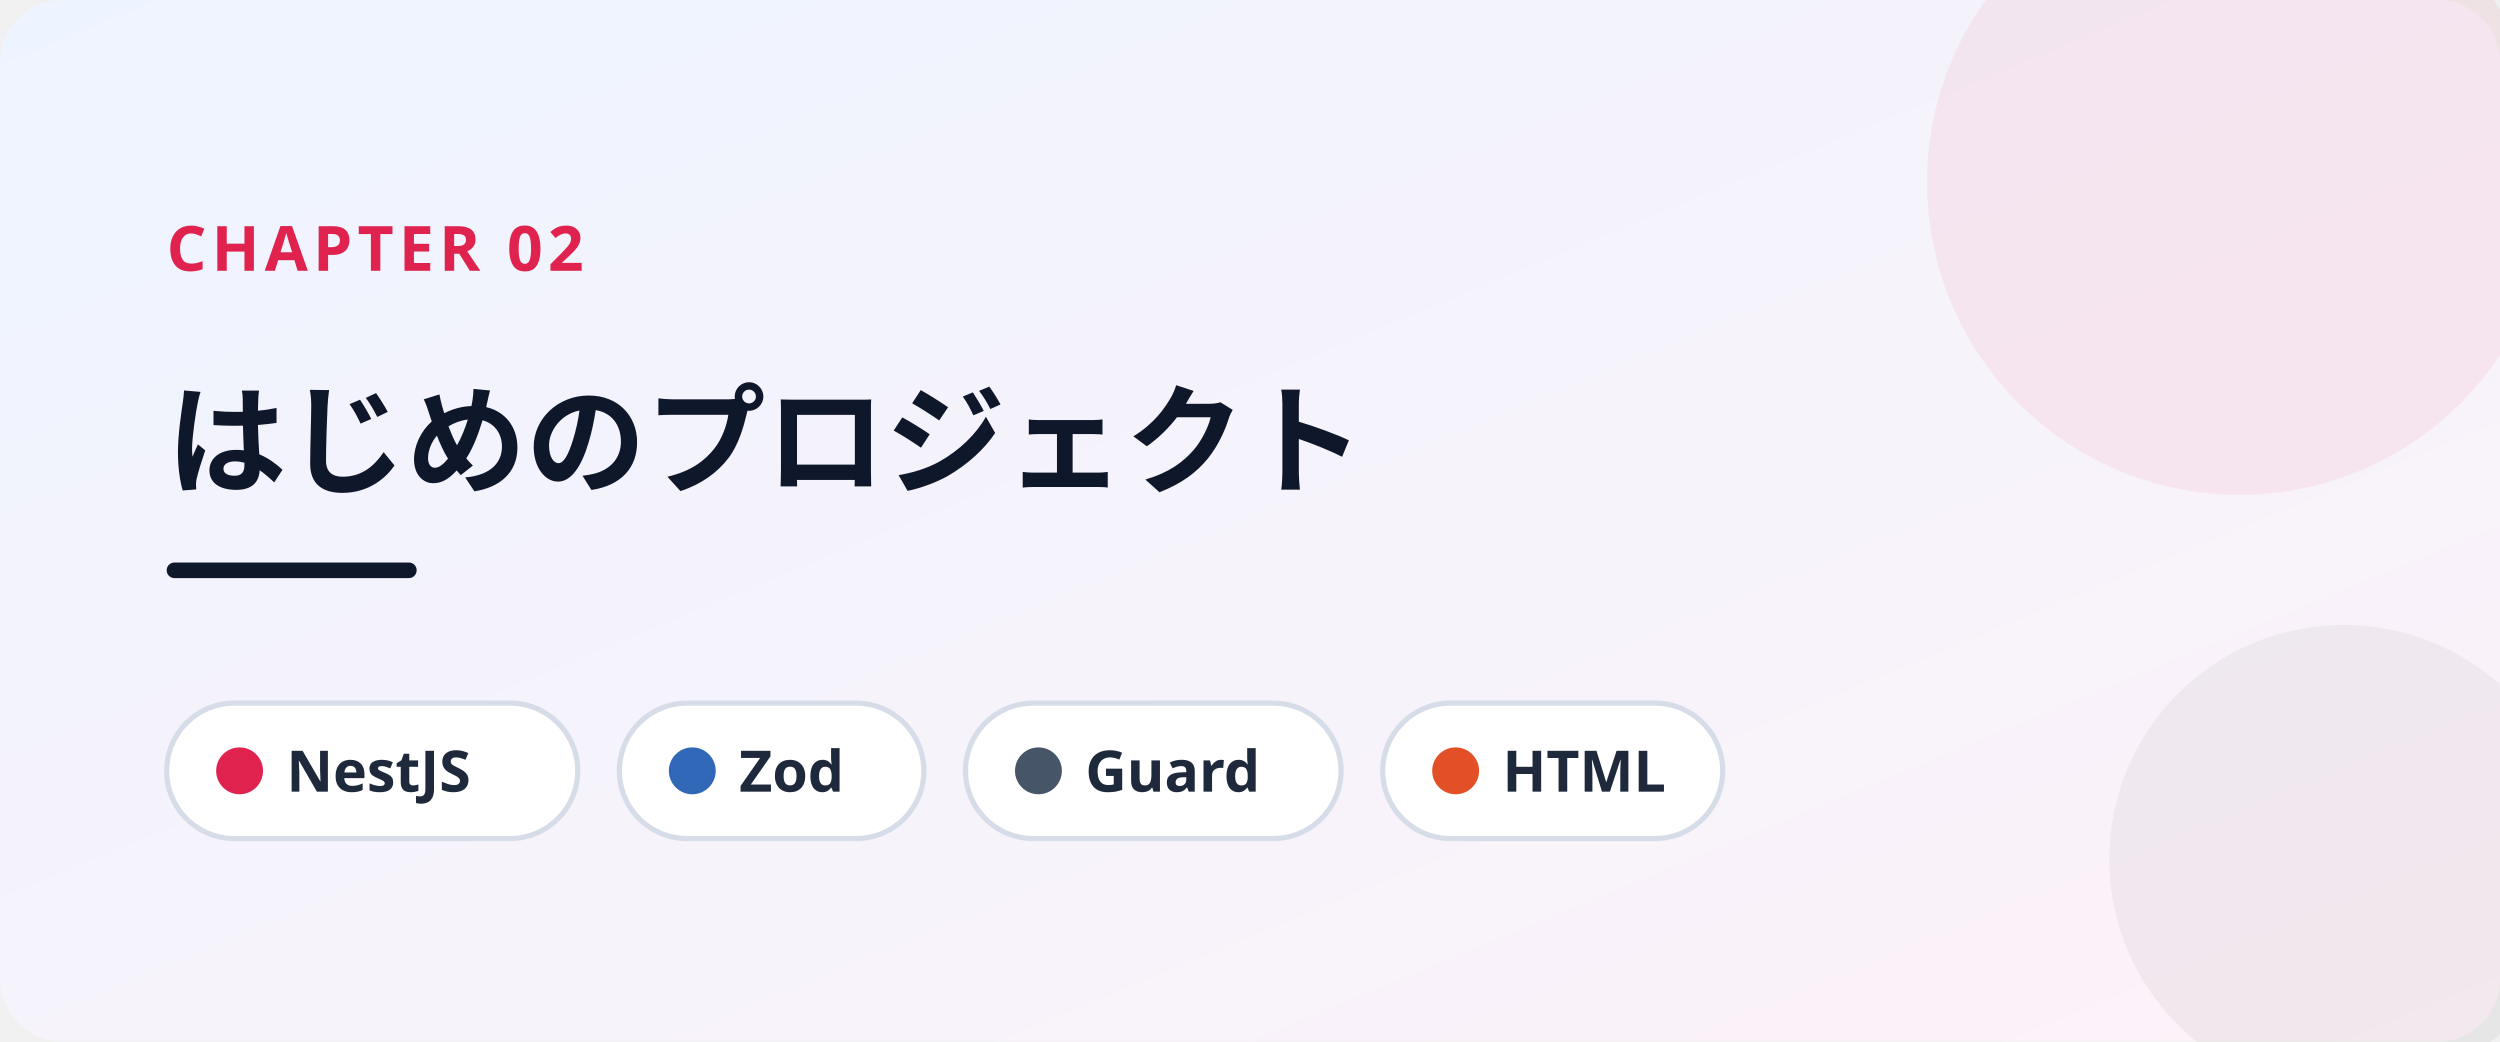
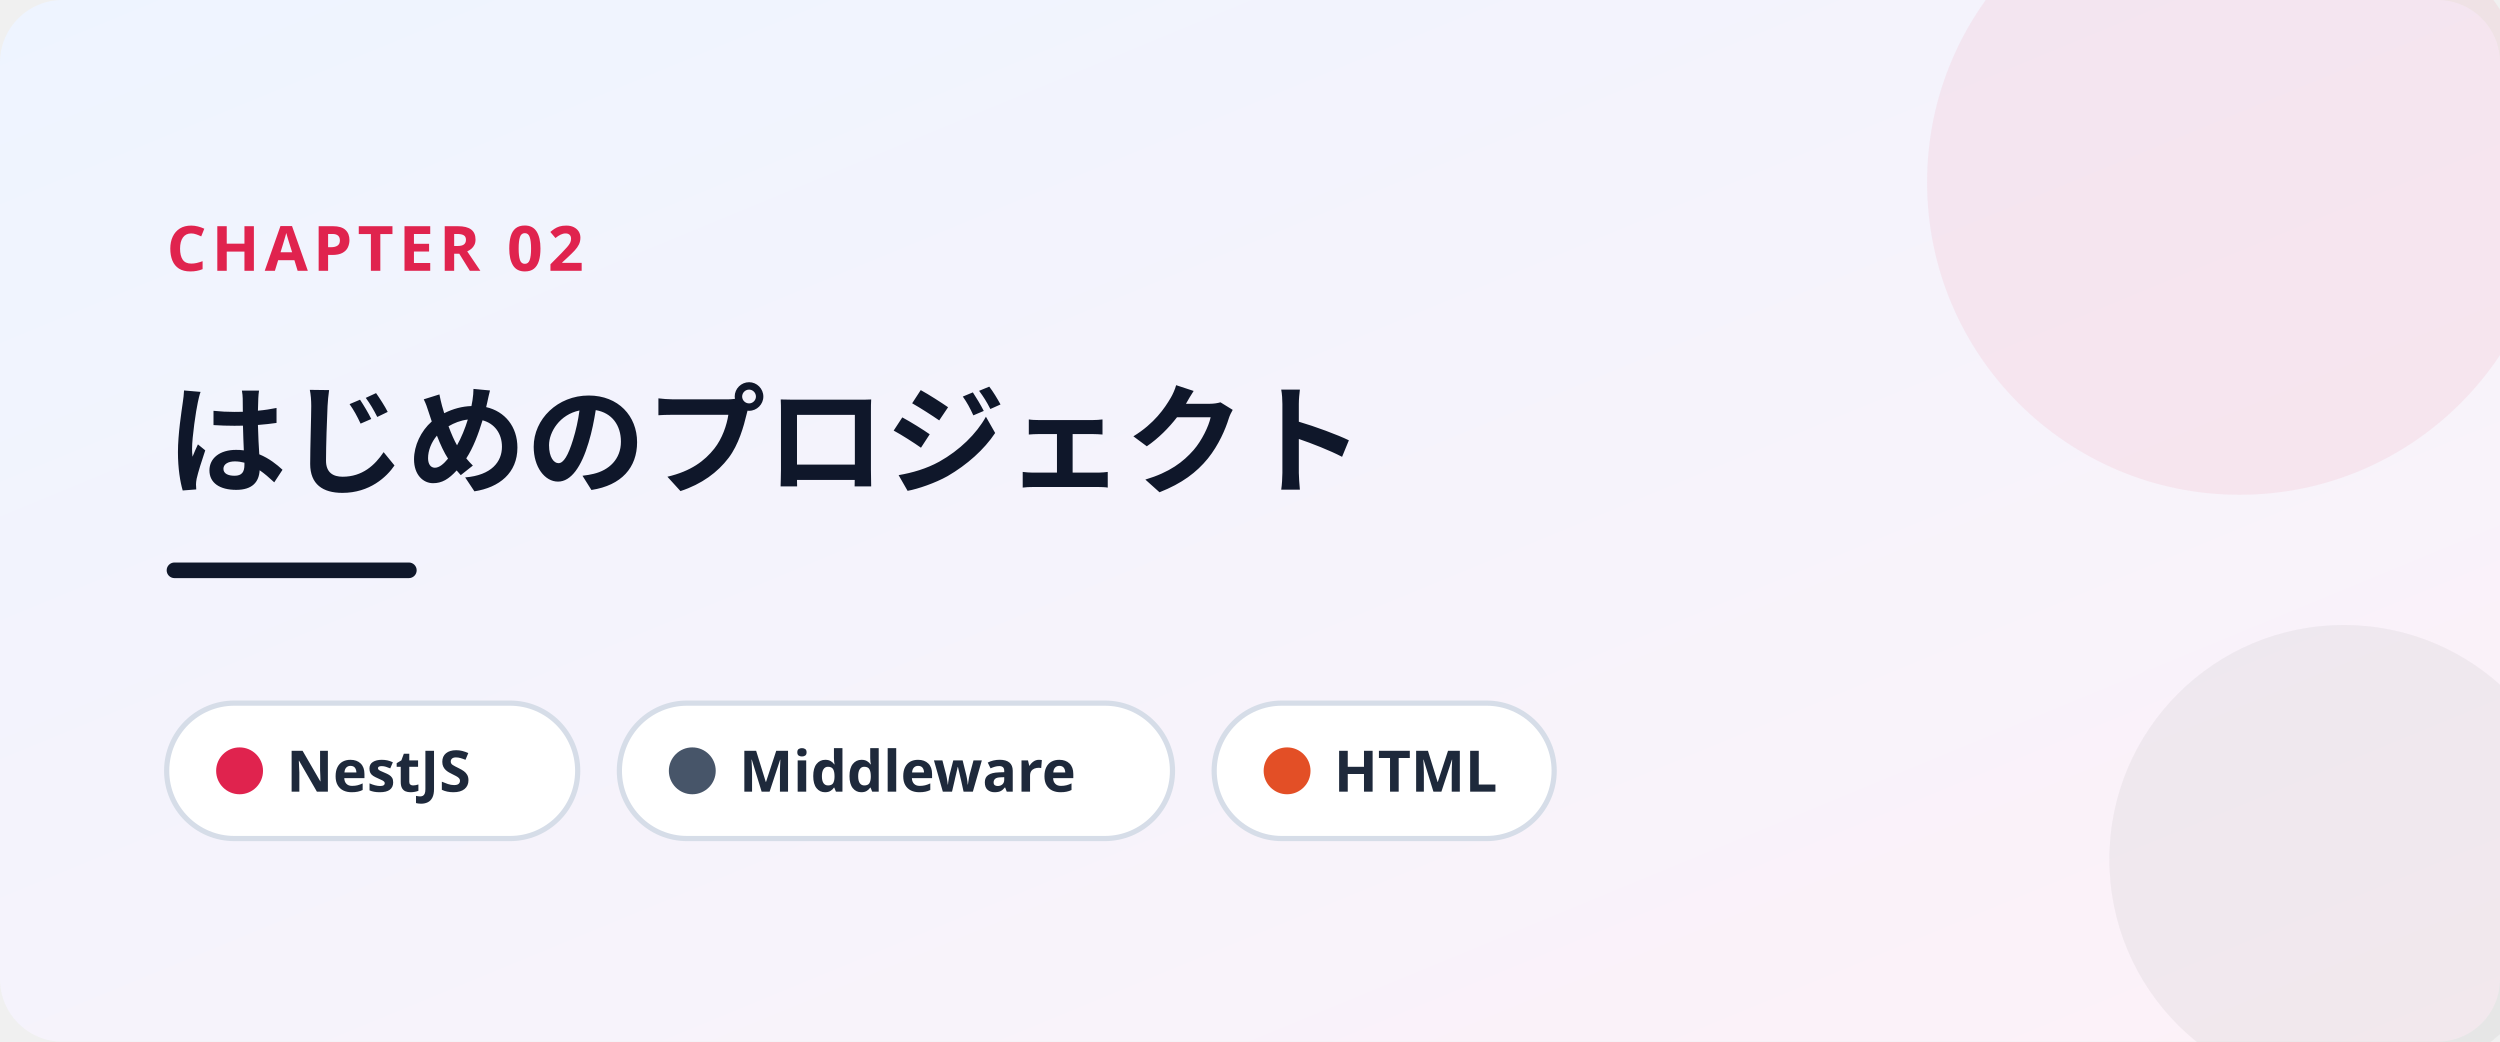
<svg xmlns="http://www.w3.org/2000/svg" viewBox="0 0 960 400" width="960" height="400" role="img" aria-label="02 章: はじめのプロジェクト">
  <defs>
    <linearGradient id="bg" x1="0" y1="0" x2="1" y2="1">
      <stop offset="0" stop-color="#eef4ff" />
      <stop offset="1" stop-color="#fdf2f8" />
    </linearGradient>
  </defs>
  <rect width="960" height="400" rx="24" fill="url(#bg)" />
  <circle cx="860" cy="70" r="120" fill="#e0234e" opacity="0.07" />
  <circle cx="900" cy="330" r="90" fill="#111111" opacity="0.05" />
  <text x="64" y="104" font-size="24" font-weight="700" fill="#e0234e" font-family="'Hiragino Sans','Noto Sans JP','Yu Gothic UI',system-ui,sans-serif" letter-spacing="2">CHAPTER 02</text>
  <text x="64" y="186" font-size="46" font-weight="800" fill="#0f172a" font-family="'Hiragino Sans','Noto Sans JP','Yu Gothic UI',system-ui,sans-serif">はじめのプロジェクト</text>
  <rect x="64" y="216" width="96" height="6" rx="3" fill="#0f172a" />
  <g transform="translate(64 270)">
    <rect width="157.84" height="52" rx="26" fill="#ffffff" stroke="#d6dde8" stroke-width="2" />
    <circle cx="28" cy="26" r="9" fill="#E0234E" />
    <text x="46" y="34" font-size="22" font-weight="600" fill="#1e293b" font-family="'Hiragino Sans','Noto Sans JP','Yu Gothic UI',system-ui,sans-serif">NestJS</text>
  </g>
  <g transform="translate(237.84 270)">
-     <rect width="116.92" height="52" rx="26" fill="#ffffff" stroke="#d6dde8" stroke-width="2" />
-     <circle cx="28" cy="26" r="9" fill="#3068B7" />
-     <text x="46" y="34" font-size="22" font-weight="600" fill="#1e293b" font-family="'Hiragino Sans','Noto Sans JP','Yu Gothic UI',system-ui,sans-serif">Zod</text>
+     <rect width="212.4" height="52" rx="26" fill="#ffffff" stroke="#d6dde8" stroke-width="2" />
+     <circle cx="28" cy="26" r="9" fill="#475569" />
+     <text x="46" y="34" font-size="22" font-weight="600" fill="#1e293b" font-family="'Hiragino Sans','Noto Sans JP','Yu Gothic UI',system-ui,sans-serif">Middleware</text>
  </g>
-   <g transform="translate(370.76 270)">
-     <rect width="144.2" height="52" rx="26" fill="#ffffff" stroke="#d6dde8" stroke-width="2" />
-     <circle cx="28" cy="26" r="9" fill="#475569" />
-     <text x="46" y="34" font-size="22" font-weight="600" fill="#1e293b" font-family="'Hiragino Sans','Noto Sans JP','Yu Gothic UI',system-ui,sans-serif">Guard</text>
-   </g>
-   <g transform="translate(530.96 270)">
+   <g transform="translate(466.24 270)">
    <rect width="130.56" height="52" rx="26" fill="#ffffff" stroke="#d6dde8" stroke-width="2" />
    <circle cx="28" cy="26" r="9" fill="#E34F26" />
    <text x="46" y="34" font-size="22" font-weight="600" fill="#1e293b" font-family="'Hiragino Sans','Noto Sans JP','Yu Gothic UI',system-ui,sans-serif">HTML</text>
  </g>
</svg>
